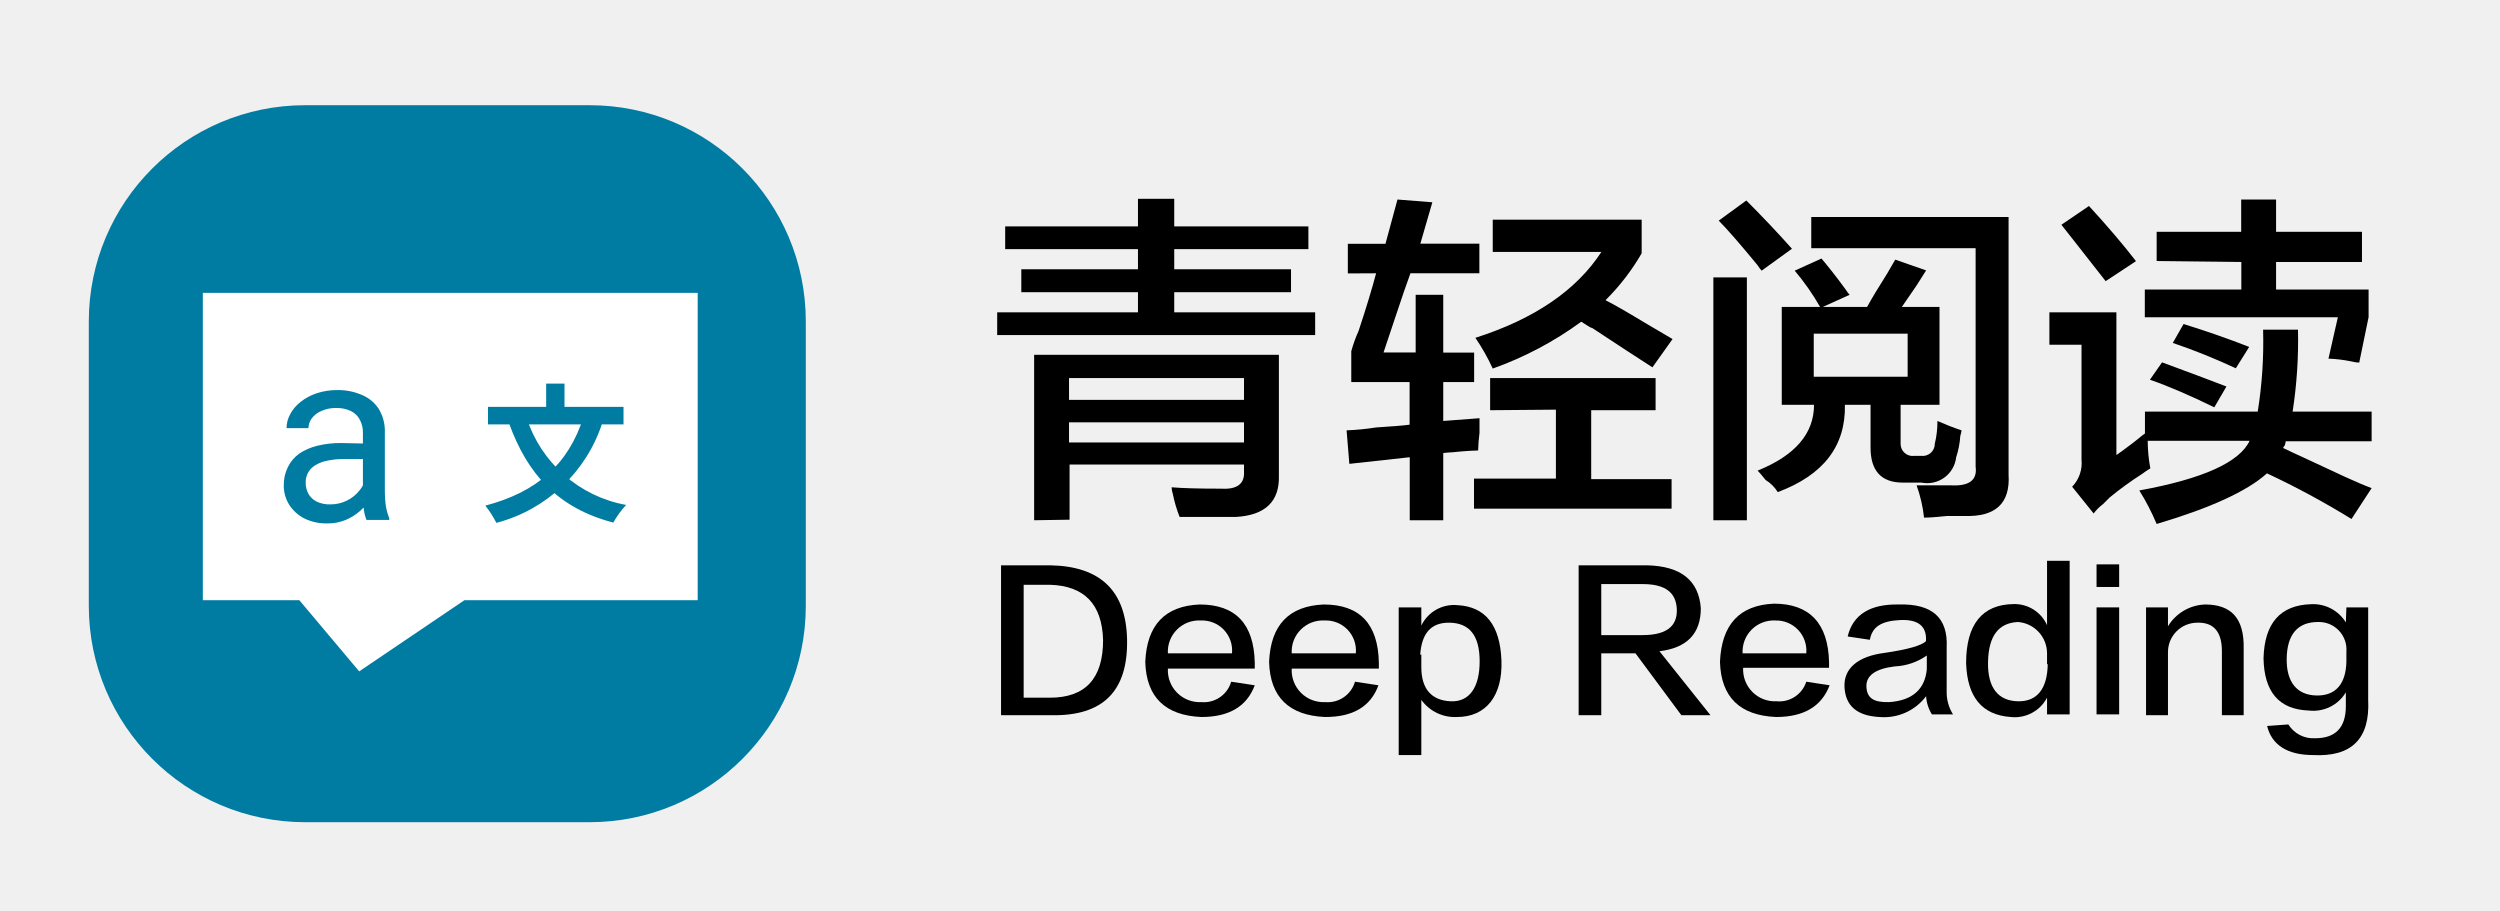
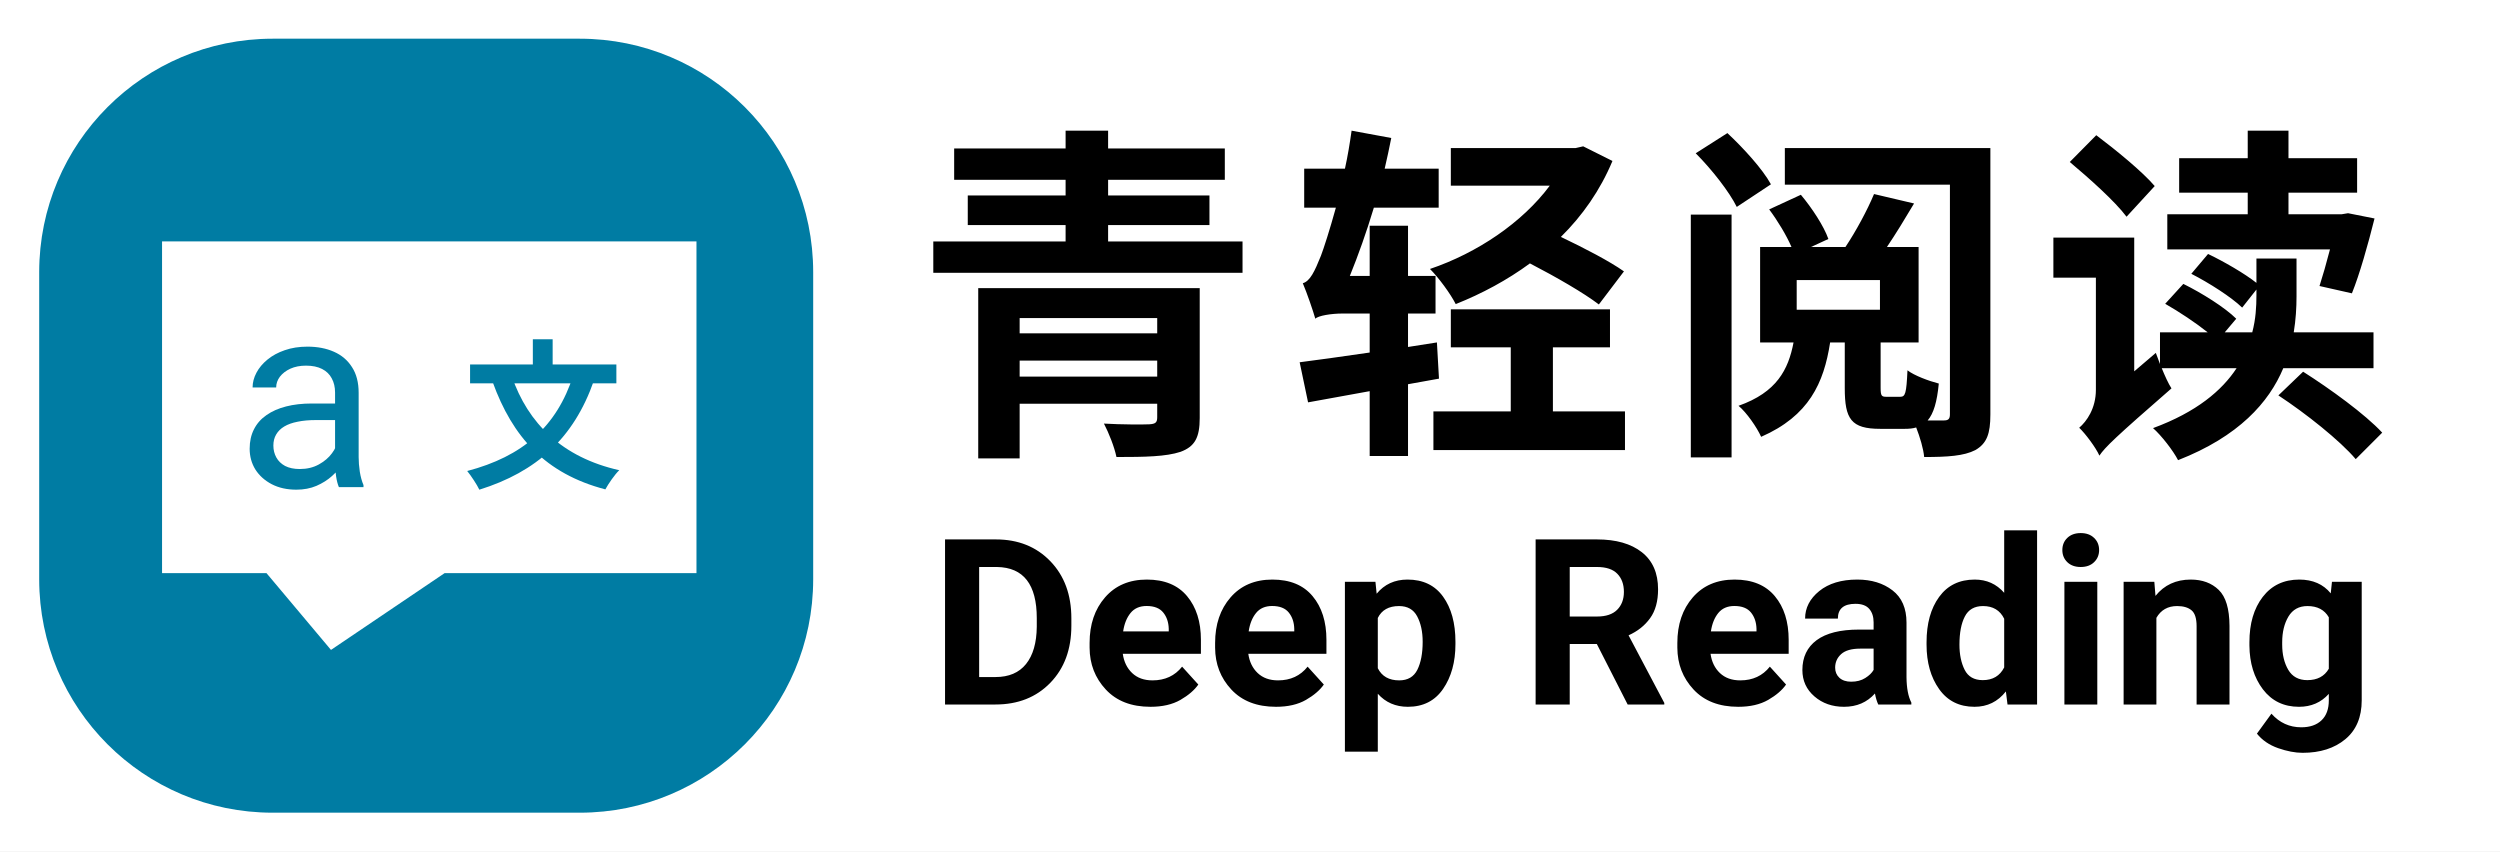
- <svg xmlns="http://www.w3.org/2000/svg" width="181.31" height="66" viewBox="0 0 181.31 66">
-   <path d="M42.76,7.63H22.13A15.69,15.69,0,0,0,6.44,23.31V43.94A15.7,15.7,0,0,0,22.13,59.63H42.76A15.69,15.69,0,0,0,58.44,43.94V23.31A15.68,15.68,0,0,0,42.76,7.63Z" style="fill:#007ca3" />
-   <path d="M33.68,43.53l-7.63,5.16-4.34-5.16h-7V21.24H50.6V43.53Z" style="fill:#fff" />
-   <path d="M26.32,36.17V31.4a1.91,1.91,0,0,0-.22-.95,1.44,1.44,0,0,0-.65-.64,2.34,2.34,0,0,0-1.08-.22,2.46,2.46,0,0,0-1.05.21,1.7,1.7,0,0,0-.71.54,1.19,1.19,0,0,0-.24.71H20.78a2.11,2.11,0,0,1,.26-1,2.75,2.75,0,0,1,.73-.88,3.87,3.87,0,0,1,1.17-.64,4.57,4.57,0,0,1,1.52-.24,4.28,4.28,0,0,1,1.78.35,2.68,2.68,0,0,1,1.22,1,3.08,3.08,0,0,1,.45,1.72v4.32a7,7,0,0,0,.07,1,4.18,4.18,0,0,0,.25.9v.13H26.58a3,3,0,0,1-.19-.73A5.21,5.21,0,0,1,26.32,36.17Zm.28-4v1.12H25a5.61,5.61,0,0,0-1.21.11,2.66,2.66,0,0,0-.89.32,1.45,1.45,0,0,0-.54.53,1.42,1.42,0,0,0-.19.75,1.66,1.66,0,0,0,.19.8,1.41,1.41,0,0,0,.59.57,2.13,2.13,0,0,0,1,.21,2.68,2.68,0,0,0,2.17-1.07,1.63,1.63,0,0,0,.36-.86l.67.76a2.43,2.43,0,0,1-.32.8,4.17,4.17,0,0,1-.71.84,3.92,3.92,0,0,1-1.05.66,3.42,3.42,0,0,1-1.35.25,3.58,3.58,0,0,1-1.65-.36,2.86,2.86,0,0,1-1.1-1,2.59,2.59,0,0,1-.39-1.4,2.9,2.9,0,0,1,.29-1.31,2.64,2.64,0,0,1,.84-1A4.19,4.19,0,0,1,23,32.33a7.06,7.06,0,0,1,1.72-.2Z" style="fill:#007ca3" />
-   <path d="M42.33,30.21c-1.11,3.5-3.42,5.48-7.13,6.46A7.58,7.58,0,0,1,36,37.92a11,11,0,0,0,7.7-7.31Zm-4.14.09-1.28.38c1.34,3.71,3.55,6.17,7.57,7.22a6.44,6.44,0,0,1,.93-1.28A9.33,9.33,0,0,1,38.19,30.3Zm-2.8-.79v1.27h9.83V29.51Zm4.22-1.69v2.46h1.33V27.82Z" style="fill:#007ca3" />
-   <path d="M72.9,18.07V16.42h9.63v-2h2.63v2h9.73v1.65H85.16v1.46h8.47v1.66H85.16v1.46H95.38V24.3H72.32V22.65H82.53V21.19H74.07V19.53h8.46V18.07ZM75,37.73v-12H92.75v8.76c.06,1.88-1,2.88-3.11,3H85.55a9.67,9.67,0,0,1-.49-1.66,1.71,1.71,0,0,1-.09-.49c.84.07,2,.1,3.6.1,1.16.07,1.71-.36,1.65-1.26v-.49H77.57v4Zm2.53-10.31V29H90.22V27.42Zm0,3.21v1.46H90.22V30.63Z" />
-   <path d="M97.75,19.83V17.68h2.73l.87-3.21,2.53.2-.87,3h4.28v2.15h-5c-.26.71-.62,1.75-1.07,3.11l-.88,2.63h2.33V21.38h2v4.19h2.24v2.14h-2.24v2.82l2.63-.2V31.4a11.86,11.86,0,0,0-.1,1.27,22.68,22.68,0,0,0-2.33.19c.71-.12.64-.12-.2,0v4.87h-2.43V33.16l-4.38.48-.2-2.43A17.94,17.94,0,0,0,99.8,31c1.1-.07,1.91-.13,2.43-.2V27.71H98V25.47A10.19,10.19,0,0,1,98.53,24c.58-1.75,1-3.15,1.27-4.18Zm10.32,9.92V27.42h12v2.33h-4.67v5h5.83v2.14H106.9V34.71h5.94v-5Zm11.77-3.11q-1.56-1-4.47-2.92c.25.19,0,.06-.69-.39a25.07,25.07,0,0,1-6.42,3.4A15.12,15.12,0,0,0,107,24.5q6.42-2.05,9.14-6.23h-7.88V15.93h10.8v2.44a16.14,16.14,0,0,1-2.62,3.4c.64.33,1.55.85,2.72,1.56l2.14,1.26Z" />
-   <path d="M124.26,37.73V20.12h2.43V37.73Zm3.5-18.1a2.72,2.72,0,0,1-.29-.39Q125.63,17,124.65,16l2-1.46q1.75,1.75,3.31,3.5Zm1.46,9.73v-7.1H132a17.57,17.57,0,0,0-1.84-2.63l1.94-.88c.39.46,1,1.21,1.75,2.24a2.72,2.72,0,0,0,.29.39l-1.94.88h3.21c.32-.59.81-1.4,1.46-2.43.26-.46.45-.78.58-1l2.24.78L139,20.7c-.45.65-.81,1.17-1.07,1.56h2.73v7.1h-2.82v2.82a.87.87,0,0,0,1,.88h.48a.88.88,0,0,0,1-.88,6.78,6.78,0,0,0,.19-1.65c.59.26,1.17.49,1.75.68a1.71,1.71,0,0,1-.09.39,6.28,6.28,0,0,1-.3,1.56A2.12,2.12,0,0,1,139.34,35H138c-1.56,0-2.34-.85-2.34-2.53V29.36H133.8c.06,3-1.56,5.09-4.87,6.33a2.67,2.67,0,0,0-.88-.88c-.26-.32-.45-.55-.58-.68q4.09-1.65,4.09-4.77Zm10.32,8.18A10.23,10.23,0,0,0,139,35.2h2.53c1.3.06,1.88-.39,1.75-1.36V18H131.36V15.74h14.31V34.42c.13,2.08-.94,3.08-3.21,3h-1.27C140.48,37.5,139.93,37.54,139.54,37.54Zm-8-13.34v3.12h6.81V24.2Z" />
-   <path d="M156.41,38a17.18,17.18,0,0,0-1.26-2.43q6.9-1.26,8-3.6h-7.39a11.31,11.31,0,0,0,.19,2,5.82,5.82,0,0,0-.58.39A24.27,24.27,0,0,0,153,36.08l-.48.48a3.3,3.3,0,0,0-.68.68l-1.56-1.94a2.46,2.46,0,0,0,.68-1.95V25h-2.33V22.65h4.86V33c.2-.13.55-.39,1.07-.78s.78-.64,1-.78V29.85h8.18a31.94,31.94,0,0,0,.39-5.94h2.53a33.92,33.92,0,0,1-.39,5.94H172V32h-6.23a1.51,1.51,0,0,1-.1.39c.07-.13,0-.1-.09.1.39.19.94.45,1.65.77,2.14,1,3.73,1.76,4.77,2.14l-1.46,2.24a60.51,60.51,0,0,0-6.13-3.31Q162.25,36.27,156.41,38Zm-3.7-17.61-2.14-2.73-1.07-1.36,2-1.36c1.37,1.49,2.5,2.82,3.41,4Zm3.7-1.46V16.81h6.13V14.47h2.53v2.34h6.23V19h-6.23v2h6.71V23l-.68,3.3a2.84,2.84,0,0,1-.58-.09,10.08,10.08,0,0,0-1.65-.2l.68-3h-14V21h7V19Zm4.18,10.61c-1.75-.85-3.3-1.53-4.67-2l.88-1.26q2.72,1,4.67,1.75Zm1.56-2.83a44.8,44.8,0,0,0-4.57-1.84l.78-1.37q2.52.78,4.76,1.66Z" />
-   <path d="M76.25,51.87H72.6V41h3.59c3.63.07,5.48,1.86,5.55,5.39C81.81,50.12,80,51.94,76.25,51.87Zm-.11-9.46h-1.9V50.6h1.9Q80,50.6,80,46.43,79.9,42.52,76.14,42.41Z" />
-   <path d="M89.29,49.44,91,49.7Q90.14,52,87.13,52c-2.61-.11-4-1.43-4.07-4Q83.23,44,87,43.84q3.91,0,4,4.22v.43H84.7a2.31,2.31,0,0,0,2.43,2.43A2.06,2.06,0,0,0,89.29,49.44ZM84.7,47.38h4.65A2.18,2.18,0,0,0,87.08,45,2.26,2.26,0,0,0,84.7,47.38Z" />
-   <path d="M98.27,49.44l1.7.26C99.4,51.25,98.12,52,96.11,52c-2.61-.11-4-1.43-4.07-4Q92.21,44,96,43.84q3.92,0,4,4.22v.43H93.68a2.31,2.31,0,0,0,2.43,2.43A2.06,2.06,0,0,0,98.27,49.44Zm-4.59-2.06h4.65A2.18,2.18,0,0,0,96.06,45,2.26,2.26,0,0,0,93.68,47.38Z" />
-   <path d="M103.08,50.76v4h-1.64V44.05h1.64v1.32a2.63,2.63,0,0,1,2.64-1.48c2,.11,3.07,1.44,3.17,4S107.78,52,105.67,52A3,3,0,0,1,103.08,50.76Zm0-3.28v.9c0,1.59.74,2.41,2.11,2.48s2.12-1,2.12-2.9-.76-2.77-2.17-2.8S103.1,46,103,47.48Z" />
-   <path d="M124.05,51.87h-2.11l-3.33-4.49h-2.48v4.49h-1.64V41h5q3.64.1,3.86,3.11c0,1.84-1,2.88-3,3.12Zm-7.92-9.51v3.7h3c1.69,0,2.52-.62,2.48-1.85s-.82-1.85-2.48-1.85Z" />
-   <path d="M131,49.44l1.69.26Q131.82,52,128.81,52c-2.61-.11-4-1.43-4.07-4q.17-4.06,3.91-4.22c2.6,0,3.93,1.44,4,4.22v.43h-6.23a2.31,2.31,0,0,0,2.43,2.43A2.06,2.06,0,0,0,131,49.44Zm-4.59-2.06H131A2.19,2.19,0,0,0,128.75,45,2.26,2.26,0,0,0,126.38,47.38Z" />
-   <path d="M141.64,51.81h-1.53a2.76,2.76,0,0,1-.42-1.32A3.81,3.81,0,0,1,136.31,52c-1.62-.08-2.47-.8-2.54-2.17s1-2.24,2.91-2.48c1.69-.25,2.67-.53,3-.85.07-1.09-.57-1.6-1.9-1.53s-2,.48-2.17,1.43L134,46.16c.38-1.58,1.62-2.36,3.7-2.32q3.64-.11,3.48,3.11v3.23A3,3,0,0,0,141.64,51.81Zm-1.9-3.27v-1a4.37,4.37,0,0,1-2.32.79c-1.41.17-2.1.67-2.06,1.48s.51,1.14,1.64,1.11C138.69,50.81,139.6,50,139.74,48.54Z" />
-   <path d="M148.46,40.67h1.64V51.81h-1.64V50.6A2.65,2.65,0,0,1,145.82,52c-2.08-.15-3.15-1.45-3.23-3.91,0-2.82,1.18-4.25,3.44-4.28a2.58,2.58,0,0,1,2.43,1.53Zm0,7.5v-.79a2.28,2.28,0,0,0-2.11-2.27c-1.41.07-2.13,1-2.17,2.9s.76,2.82,2.17,2.85S148.48,49.93,148.51,48.17Z" />
-   <path d="M152.05,42.57V40.93h1.64v1.64Zm0,9.24V44.05h1.64v7.76Z" />
-   <path d="M162.72,51.87h-1.58V47.22c0-1.41-.6-2.1-1.8-2.06a2.13,2.13,0,0,0-2.11,2.16v4.55h-1.59V44.05h1.59v1.37a3.28,3.28,0,0,1,2.69-1.58c1.9,0,2.84,1,2.8,3.17Z" />
-   <path d="M170.17,44.05h1.58v6.71q.21,4.22-4,4c-1.86,0-3-.74-3.33-2.11l1.54-.11a2.13,2.13,0,0,0,1.95,1c1.48,0,2.22-.78,2.22-2.33v-1a2.75,2.75,0,0,1-2.69,1.32q-3.22-.11-3.28-3.8c.07-2.54,1.22-3.84,3.43-3.91a2.78,2.78,0,0,1,2.54,1.32Zm0,3.91v-.69a2,2,0,0,0-2.06-2.16c-1.48,0-2.24.91-2.27,2.64s.75,2.66,2.16,2.69S170.13,49.58,170.17,48Z" />
+ <svg xmlns="http://www.w3.org/2000/svg" width="646" height="220" viewBox="0 0 646 220" fill="none">
+   <rect width="646" height="220" fill="white" />
+   <path d="M149.81 10H70.445C37.133 10 10.128 37.005 10.128 70.317V149.683C10.128 182.995 37.133 210 70.445 210H149.81C183.123 210 210.128 182.995 210.128 149.683V70.317C210.128 37.005 183.123 10 149.81 10Z" fill="#007CA3" />
+   <path d="M114.89 148.095L85.525 167.937L68.858 148.095H41.874V62.381H179.969V148.095H114.89Z" fill="white" />
+   <path d="M86.581 119.779V101.432C86.581 100.026 86.296 98.808 85.725 97.775C85.176 96.721 84.341 95.909 83.222 95.338C82.102 94.767 80.718 94.482 79.071 94.482C77.534 94.482 76.183 94.745 75.019 95.272C73.878 95.799 72.977 96.491 72.319 97.347C71.682 98.204 71.363 99.126 71.363 100.114H65.269C65.269 98.841 65.599 97.578 66.258 96.326C66.916 95.074 67.861 93.944 69.091 92.933C70.342 91.901 71.835 91.089 73.57 90.496C75.327 89.881 77.281 89.573 79.433 89.573C82.025 89.573 84.309 90.013 86.285 90.891C88.283 91.769 89.842 93.098 90.962 94.877C92.104 96.634 92.675 98.841 92.675 101.498V118.099C92.675 119.285 92.774 120.548 92.972 121.887C93.191 123.227 93.51 124.38 93.927 125.346V125.873H87.57C87.262 125.17 87.021 124.237 86.845 123.073C86.669 121.887 86.581 120.789 86.581 119.779ZM87.635 104.265L87.701 108.547H81.542C79.807 108.547 78.259 108.69 76.897 108.975C75.536 109.239 74.394 109.645 73.471 110.194C72.549 110.743 71.846 111.434 71.363 112.269C70.88 113.081 70.639 114.037 70.639 115.135C70.639 116.255 70.891 117.276 71.396 118.198C71.901 119.12 72.659 119.856 73.669 120.405C74.701 120.932 75.964 121.196 77.457 121.196C79.324 121.196 80.971 120.8 82.398 120.01C83.825 119.219 84.956 118.253 85.791 117.111C86.647 115.969 87.108 114.86 87.174 113.784L89.776 116.716C89.623 117.638 89.206 118.659 88.525 119.779C87.844 120.899 86.933 121.975 85.791 123.007C84.671 124.017 83.331 124.863 81.772 125.544C80.235 126.202 78.5 126.532 76.568 126.532C74.152 126.532 72.033 126.06 70.21 125.115C68.41 124.171 67.004 122.908 65.994 121.327C65.006 119.724 64.512 117.935 64.512 115.958C64.512 114.048 64.885 112.368 65.632 110.918C66.378 109.447 67.454 108.228 68.86 107.262C70.265 106.274 71.956 105.527 73.933 105.022C75.909 104.517 78.116 104.265 80.553 104.265H87.635Z" fill="#007CA3" />
+   <path d="M148.169 96.864C143.877 110.317 135.004 117.952 120.725 121.708C121.715 122.905 123.283 125.298 123.861 126.536C138.636 121.914 148.252 113.248 153.452 98.39L148.169 96.864ZM132.239 97.194L127.287 98.679C132.445 112.959 140.947 122.409 156.423 126.454C157.207 125.009 158.817 122.657 160.013 121.502C145.321 118.2 136.407 109.409 132.239 97.194ZM121.467 94.181V99.051H159.271V94.181H121.467ZM137.686 87.66V97.152H142.804V87.66H137.686Z" fill="#007CA3" />
+   <text fill="black" xml:space="preserve" style="white-space: pre" font-family="Roboto" font-size="60" font-weight="bold" letter-spacing="0em">
+     <tspan x="240.385" y="182.044">Deep Reading</tspan>
+   </text>
+   <text fill="black" xml:space="preserve" style="white-space: pre" font-family="Roboto" font-size="90" font-weight="bold" letter-spacing="0.08em">
+     <tspan x="236.118" y="110.262">青轻阅读</tspan>
+   </text>
</svg>
